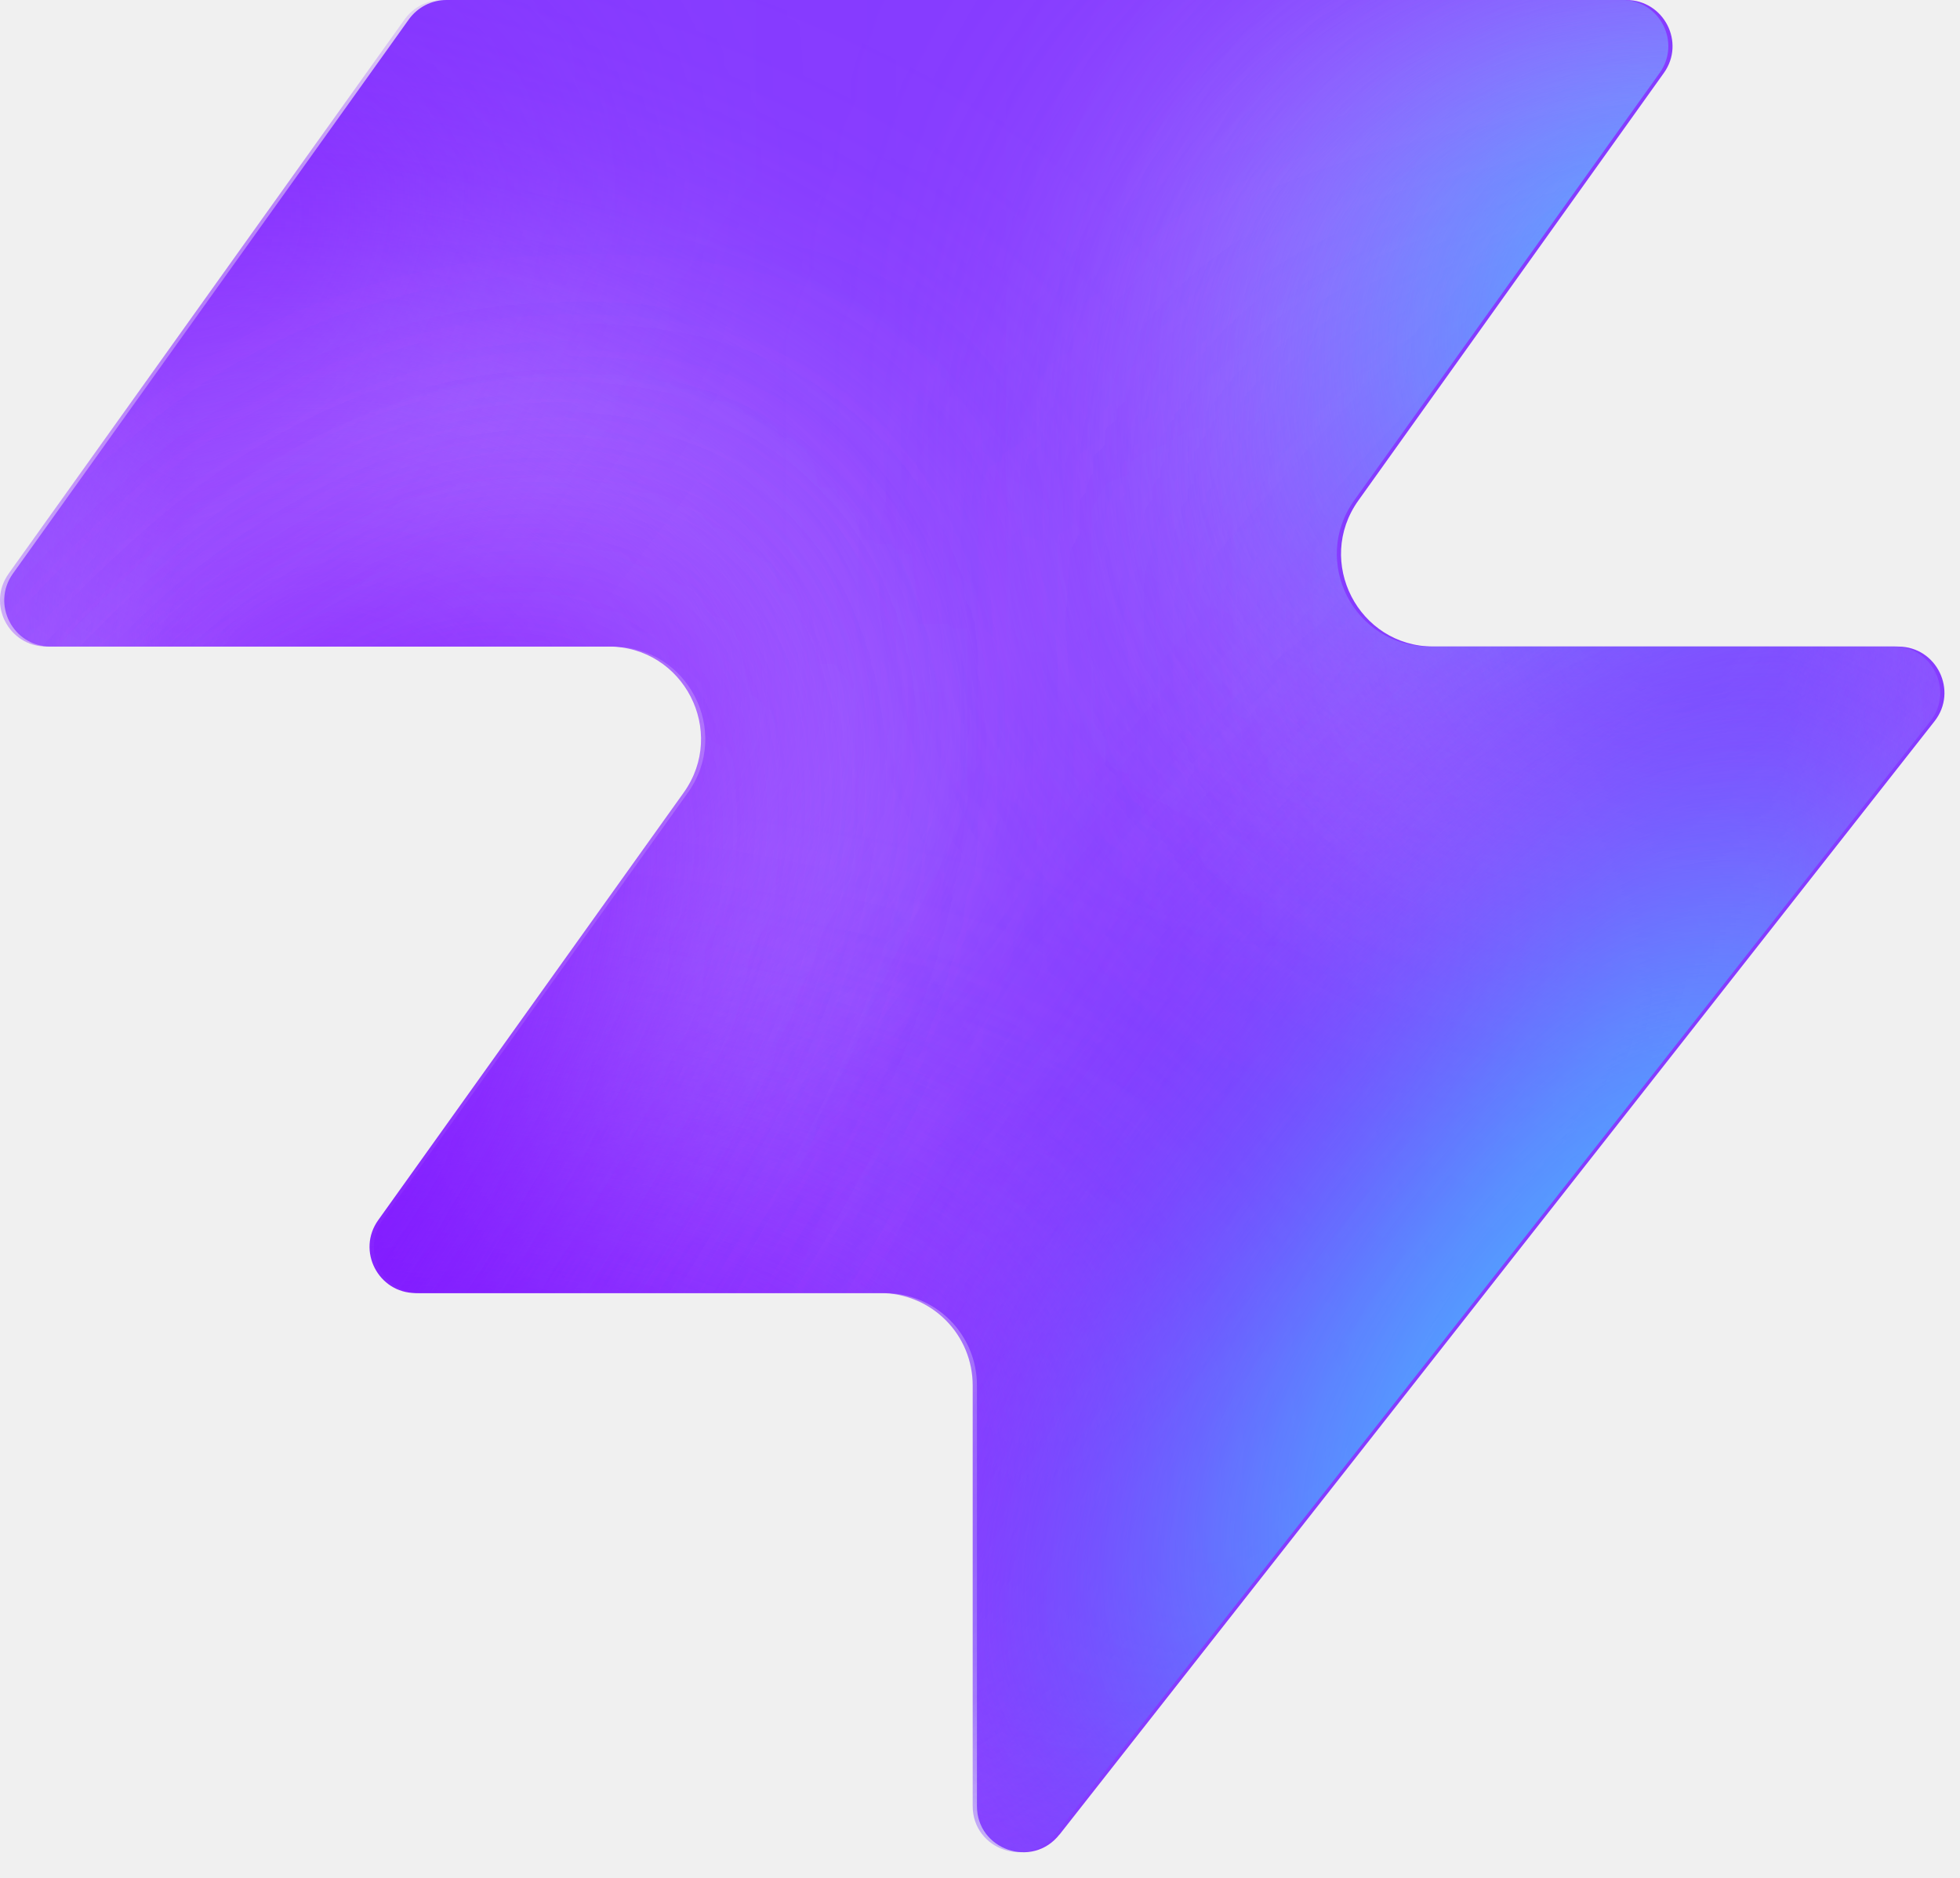
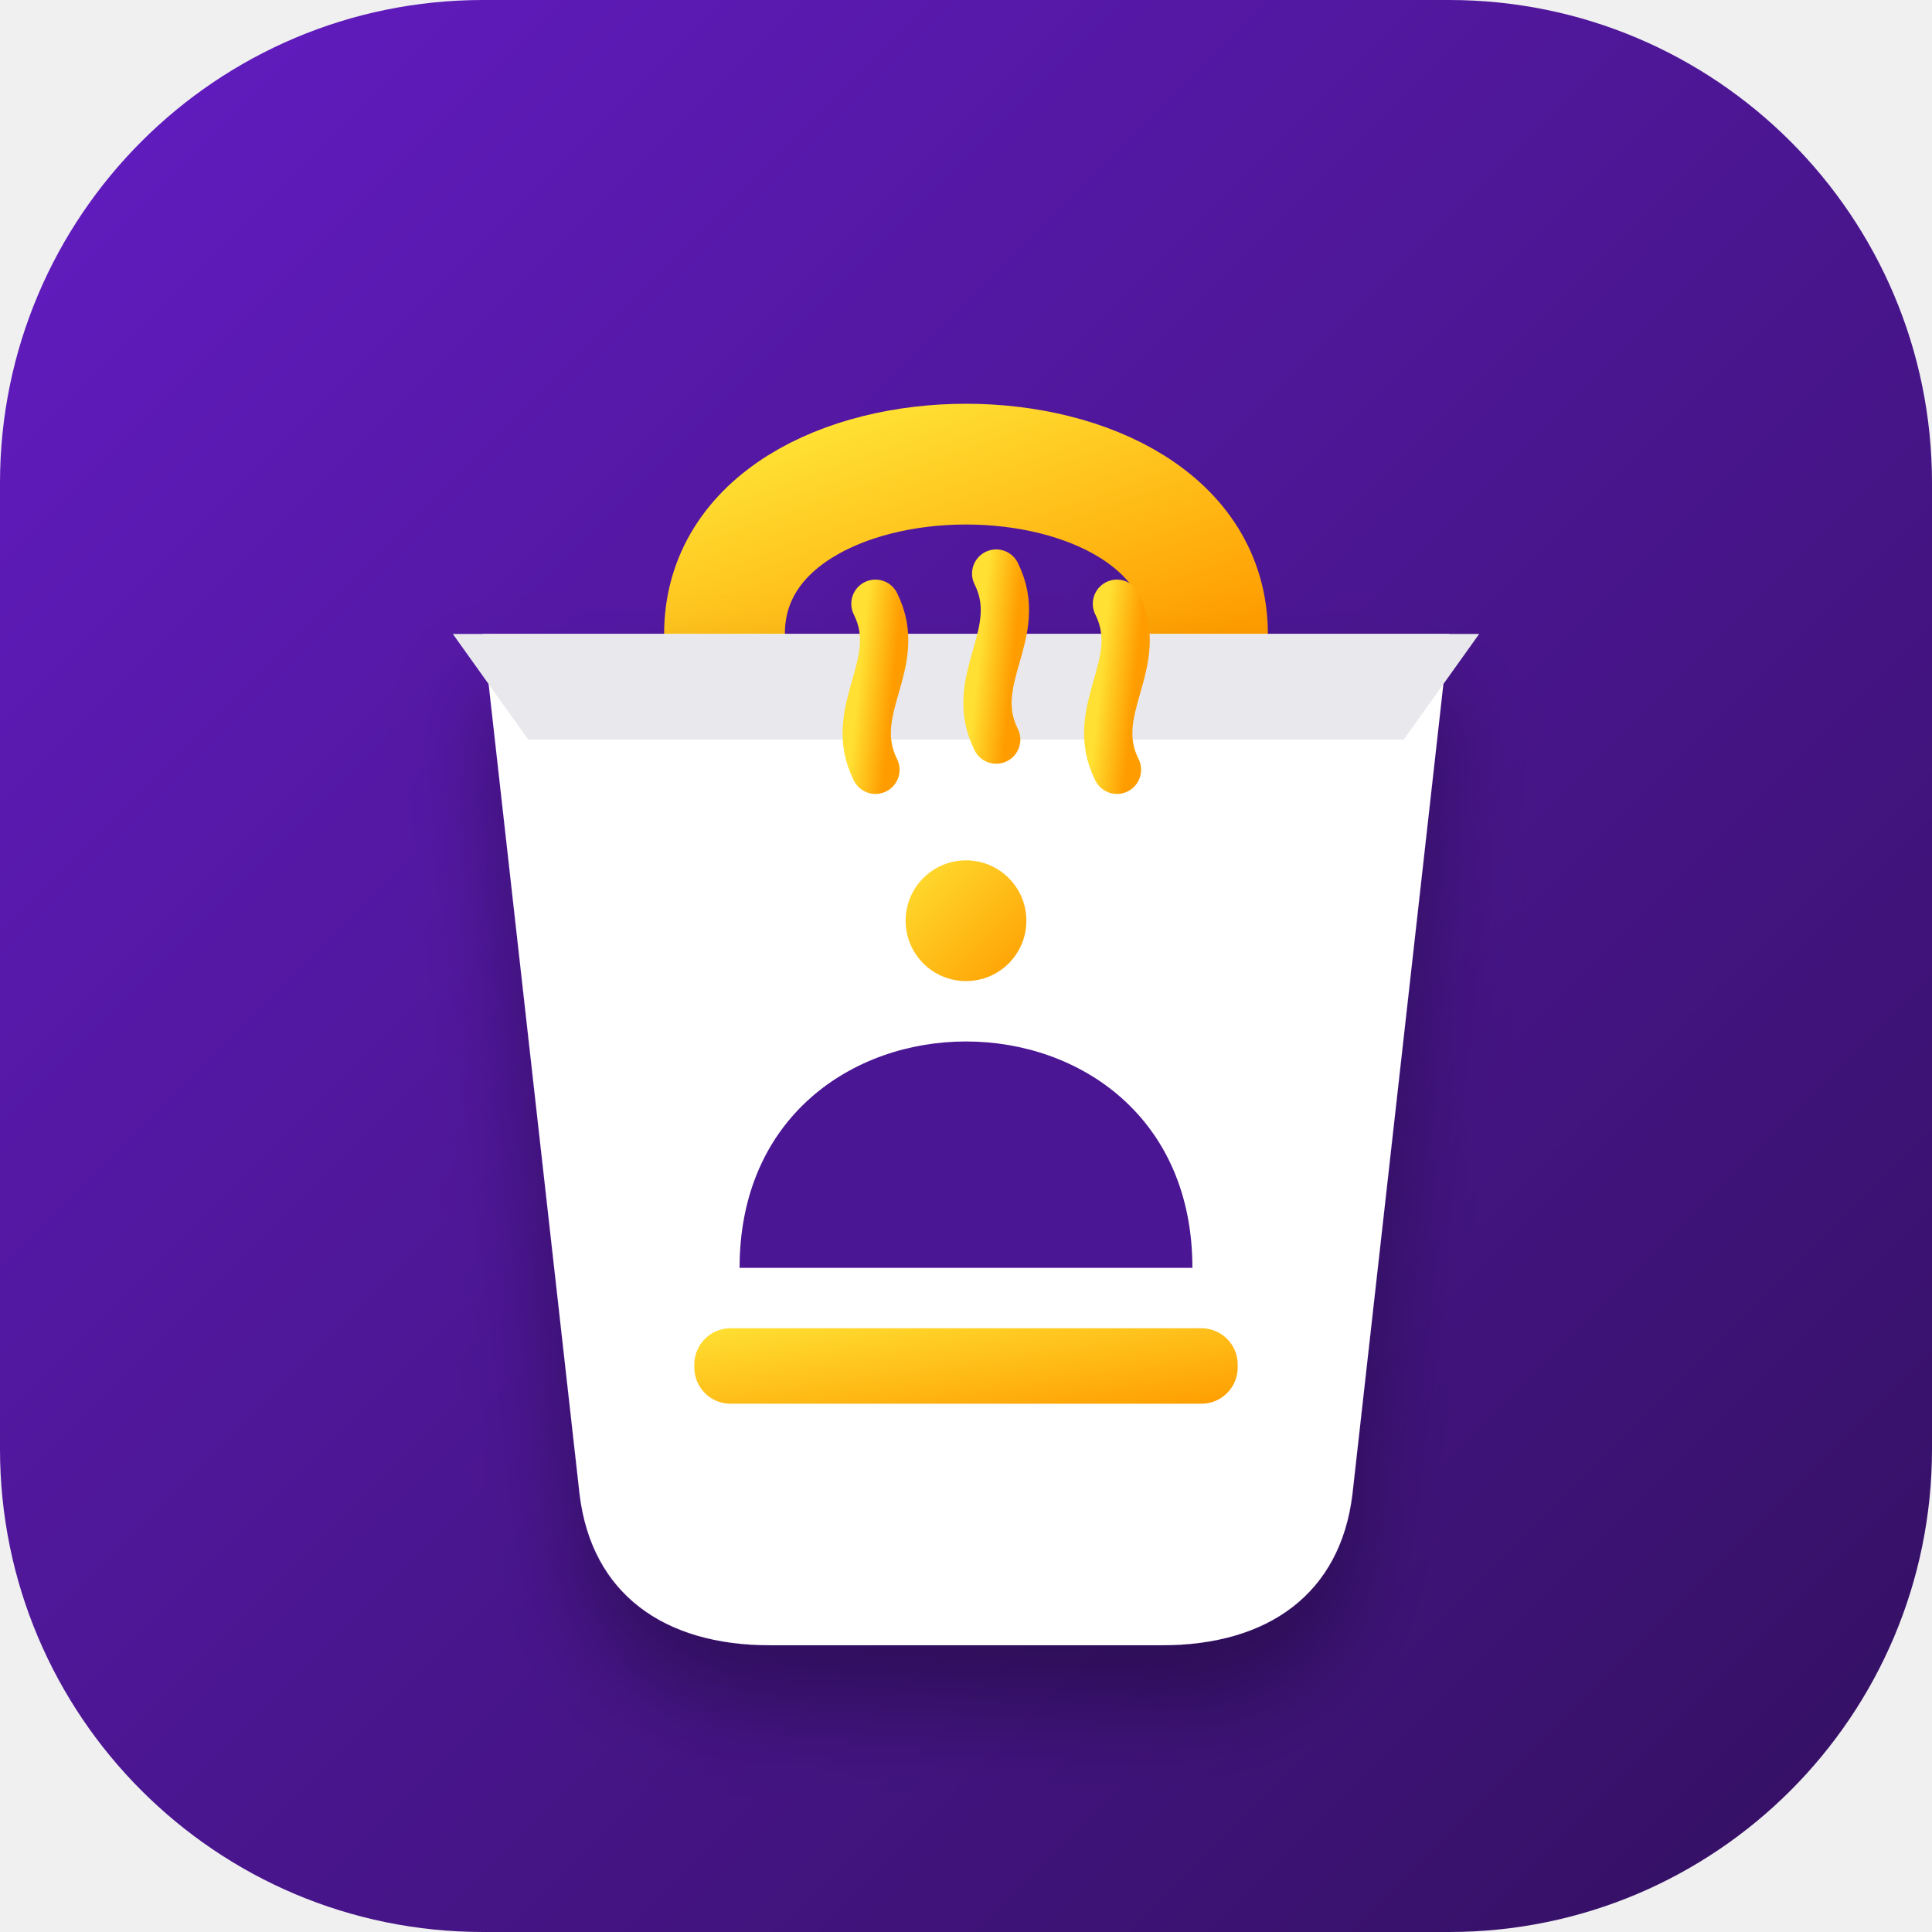
- <svg xmlns="http://www.w3.org/2000/svg" width="48" height="46" fill="none" viewBox="0 0 48 46">
-   <path fill="#863bff" d="M25.946 44.938c-.664.845-2.021.375-2.021-.698V33.937a2.26 2.26 0 0 0-2.262-2.262H10.287c-.92 0-1.456-1.04-.92-1.788l7.48-10.471c1.07-1.497 0-3.578-1.842-3.578H1.237c-.92 0-1.456-1.04-.92-1.788L10.013.474c.214-.297.556-.474.92-.474h28.894c.92 0 1.456 1.04.92 1.788l-7.48 10.471c-1.07 1.498 0 3.579 1.842 3.579h11.377c.943 0 1.473 1.088.89 1.83L25.947 44.94z" style="fill:#863bff;fill:color(display-p3 .525 .23 1);fill-opacity:1" />
-   <mask id="a" width="48" height="46" x="0" y="0" maskUnits="userSpaceOnUse" style="mask-type:alpha">
-     <path fill="#000" d="M25.842 44.938c-.664.844-2.021.375-2.021-.698V33.937a2.26 2.26 0 0 0-2.262-2.262H10.183c-.92 0-1.456-1.04-.92-1.788l7.48-10.471c1.07-1.498 0-3.579-1.842-3.579H1.133c-.92 0-1.456-1.04-.92-1.787L9.91.473c.214-.297.556-.474.92-.474h28.894c.92 0 1.456 1.04.92 1.788l-7.48 10.471c-1.07 1.498 0 3.578 1.842 3.578h11.377c.943 0 1.473 1.088.89 1.832L25.843 44.94z" style="fill:#000;fill-opacity:1" />
-   </mask>
-   <g mask="url(#a)">
-     <g filter="url(#b)">
-       <ellipse cx="5.508" cy="14.704" fill="#ede6ff" rx="5.508" ry="14.704" style="fill:#ede6ff;fill:color(display-p3 .927 .903 1);fill-opacity:1" transform="matrix(.00324 1 1 -.00324 -4.47 31.516)" />
-     </g>
-     <g filter="url(#c)">
-       <ellipse cx="10.399" cy="29.851" fill="#ede6ff" rx="10.399" ry="29.851" style="fill:#ede6ff;fill:color(display-p3 .927 .903 1);fill-opacity:1" transform="matrix(.00324 1 1 -.00324 -39.328 7.883)" />
-     </g>
-     <g filter="url(#d)">
-       <ellipse cx="5.508" cy="30.487" fill="#7e14ff" rx="5.508" ry="30.487" style="fill:#7e14ff;fill:color(display-p3 .492 .077 1);fill-opacity:1" transform="rotate(89.814 -25.913 -14.639)scale(1 -1)" />
-     </g>
-     <g filter="url(#e)">
-       <ellipse cx="5.508" cy="30.599" fill="#7e14ff" rx="5.508" ry="30.599" style="fill:#7e14ff;fill:color(display-p3 .492 .077 1);fill-opacity:1" transform="rotate(89.814 -32.644 -3.334)scale(1 -1)" />
-     </g>
-     <g filter="url(#f)">
-       <ellipse cx="5.508" cy="30.599" fill="#7e14ff" rx="5.508" ry="30.599" style="fill:#7e14ff;fill:color(display-p3 .492 .077 1);fill-opacity:1" transform="matrix(.00324 1 1 -.00324 -34.34 30.47)" />
-     </g>
-     <g filter="url(#g)">
-       <ellipse cx="14.072" cy="22.078" fill="#ede6ff" rx="14.072" ry="22.078" style="fill:#ede6ff;fill:color(display-p3 .927 .903 1);fill-opacity:1" transform="rotate(93.35 24.506 48.493)scale(-1 1)" />
-     </g>
-     <g filter="url(#h)">
-       <ellipse cx="3.47" cy="21.501" fill="#7e14ff" rx="3.47" ry="21.501" style="fill:#7e14ff;fill:color(display-p3 .492 .077 1);fill-opacity:1" transform="rotate(89.009 28.708 47.59)scale(-1 1)" />
-     </g>
-     <g filter="url(#i)">
-       <ellipse cx="3.47" cy="21.501" fill="#7e14ff" rx="3.47" ry="21.501" style="fill:#7e14ff;fill:color(display-p3 .492 .077 1);fill-opacity:1" transform="rotate(89.009 28.708 47.59)scale(-1 1)" />
-     </g>
-     <g filter="url(#j)">
-       <ellipse cx=".387" cy="8.972" fill="#7e14ff" rx="4.407" ry="29.108" style="fill:#7e14ff;fill:color(display-p3 .492 .077 1);fill-opacity:1" transform="rotate(39.51 .387 8.972)" />
-     </g>
-     <g filter="url(#k)">
-       <ellipse cx="47.523" cy="-6.092" fill="#7e14ff" rx="4.407" ry="29.108" style="fill:#7e14ff;fill:color(display-p3 .492 .077 1);fill-opacity:1" transform="rotate(37.892 47.523 -6.092)" />
-     </g>
-     <g filter="url(#l)">
-       <ellipse cx="41.412" cy="6.333" fill="#47bfff" rx="5.971" ry="9.665" style="fill:#47bfff;fill:color(display-p3 .28 .748 1);fill-opacity:1" transform="rotate(37.892 41.412 6.333)" />
-     </g>
-     <g filter="url(#m)">
-       <ellipse cx="-1.879" cy="38.332" fill="#7e14ff" rx="4.407" ry="29.108" style="fill:#7e14ff;fill:color(display-p3 .492 .077 1);fill-opacity:1" transform="rotate(37.892 -1.88 38.332)" />
-     </g>
-     <g filter="url(#n)">
-       <ellipse cx="-1.879" cy="38.332" fill="#7e14ff" rx="4.407" ry="29.108" style="fill:#7e14ff;fill:color(display-p3 .492 .077 1);fill-opacity:1" transform="rotate(37.892 -1.88 38.332)" />
-     </g>
-     <g filter="url(#o)">
-       <ellipse cx="35.651" cy="29.907" fill="#7e14ff" rx="4.407" ry="29.108" style="fill:#7e14ff;fill:color(display-p3 .492 .077 1);fill-opacity:1" transform="rotate(37.892 35.651 29.907)" />
-     </g>
-     <g filter="url(#p)">
-       <ellipse cx="38.418" cy="32.4" fill="#47bfff" rx="5.971" ry="15.297" style="fill:#47bfff;fill:color(display-p3 .28 .748 1);fill-opacity:1" transform="rotate(37.892 38.418 32.4)" />
-     </g>
-   </g>
+ <svg xmlns="http://www.w3.org/2000/svg" viewBox="0 0 64 64" width="64" height="64">
  <defs>
-     <filter id="b" width="60.045" height="41.654" x="-19.77" y="16.149" color-interpolation-filters="sRGB" filterUnits="userSpaceOnUse">
-       <feFlood flood-opacity="0" result="BackgroundImageFix" />
-       <feBlend in="SourceGraphic" in2="BackgroundImageFix" result="shape" />
-       <feGaussianBlur result="effect1_foregroundBlur_2002_17158" stdDeviation="7.659" />
-     </filter>
-     <filter id="c" width="90.34" height="51.437" x="-54.613" y="-7.533" color-interpolation-filters="sRGB" filterUnits="userSpaceOnUse">
-       <feFlood flood-opacity="0" result="BackgroundImageFix" />
-       <feBlend in="SourceGraphic" in2="BackgroundImageFix" result="shape" />
-       <feGaussianBlur result="effect1_foregroundBlur_2002_17158" stdDeviation="7.659" />
-     </filter>
-     <filter id="d" width="79.355" height="29.4" x="-49.64" y="2.03" color-interpolation-filters="sRGB" filterUnits="userSpaceOnUse">
-       <feFlood flood-opacity="0" result="BackgroundImageFix" />
-       <feBlend in="SourceGraphic" in2="BackgroundImageFix" result="shape" />
-       <feGaussianBlur result="effect1_foregroundBlur_2002_17158" stdDeviation="4.596" />
-     </filter>
-     <filter id="e" width="79.579" height="29.4" x="-45.045" y="20.029" color-interpolation-filters="sRGB" filterUnits="userSpaceOnUse">
-       <feFlood flood-opacity="0" result="BackgroundImageFix" />
-       <feBlend in="SourceGraphic" in2="BackgroundImageFix" result="shape" />
-       <feGaussianBlur result="effect1_foregroundBlur_2002_17158" stdDeviation="4.596" />
-     </filter>
-     <filter id="f" width="79.579" height="29.4" x="-43.513" y="21.178" color-interpolation-filters="sRGB" filterUnits="userSpaceOnUse">
-       <feFlood flood-opacity="0" result="BackgroundImageFix" />
-       <feBlend in="SourceGraphic" in2="BackgroundImageFix" result="shape" />
-       <feGaussianBlur result="effect1_foregroundBlur_2002_17158" stdDeviation="4.596" />
-     </filter>
-     <filter id="g" width="74.749" height="58.852" x="15.756" y="-17.901" color-interpolation-filters="sRGB" filterUnits="userSpaceOnUse">
-       <feFlood flood-opacity="0" result="BackgroundImageFix" />
-       <feBlend in="SourceGraphic" in2="BackgroundImageFix" result="shape" />
-       <feGaussianBlur result="effect1_foregroundBlur_2002_17158" stdDeviation="7.659" />
-     </filter>
-     <filter id="h" width="61.377" height="25.362" x="23.548" y="2.284" color-interpolation-filters="sRGB" filterUnits="userSpaceOnUse">
-       <feFlood flood-opacity="0" result="BackgroundImageFix" />
-       <feBlend in="SourceGraphic" in2="BackgroundImageFix" result="shape" />
-       <feGaussianBlur result="effect1_foregroundBlur_2002_17158" stdDeviation="4.596" />
-     </filter>
-     <filter id="i" width="61.377" height="25.362" x="23.548" y="2.284" color-interpolation-filters="sRGB" filterUnits="userSpaceOnUse">
-       <feFlood flood-opacity="0" result="BackgroundImageFix" />
-       <feBlend in="SourceGraphic" in2="BackgroundImageFix" result="shape" />
-       <feGaussianBlur result="effect1_foregroundBlur_2002_17158" stdDeviation="4.596" />
-     </filter>
-     <filter id="j" width="56.045" height="63.649" x="-27.636" y="-22.853" color-interpolation-filters="sRGB" filterUnits="userSpaceOnUse">
-       <feFlood flood-opacity="0" result="BackgroundImageFix" />
-       <feBlend in="SourceGraphic" in2="BackgroundImageFix" result="shape" />
-       <feGaussianBlur result="effect1_foregroundBlur_2002_17158" stdDeviation="4.596" />
-     </filter>
-     <filter id="k" width="54.814" height="64.646" x="20.116" y="-38.415" color-interpolation-filters="sRGB" filterUnits="userSpaceOnUse">
-       <feFlood flood-opacity="0" result="BackgroundImageFix" />
-       <feBlend in="SourceGraphic" in2="BackgroundImageFix" result="shape" />
-       <feGaussianBlur result="effect1_foregroundBlur_2002_17158" stdDeviation="4.596" />
-     </filter>
-     <filter id="l" width="33.541" height="35.313" x="24.641" y="-11.323" color-interpolation-filters="sRGB" filterUnits="userSpaceOnUse">
-       <feFlood flood-opacity="0" result="BackgroundImageFix" />
-       <feBlend in="SourceGraphic" in2="BackgroundImageFix" result="shape" />
-       <feGaussianBlur result="effect1_foregroundBlur_2002_17158" stdDeviation="4.596" />
-     </filter>
-     <filter id="m" width="54.814" height="64.646" x="-29.286" y="6.009" color-interpolation-filters="sRGB" filterUnits="userSpaceOnUse">
-       <feFlood flood-opacity="0" result="BackgroundImageFix" />
-       <feBlend in="SourceGraphic" in2="BackgroundImageFix" result="shape" />
-       <feGaussianBlur result="effect1_foregroundBlur_2002_17158" stdDeviation="4.596" />
-     </filter>
-     <filter id="n" width="54.814" height="64.646" x="-29.286" y="6.009" color-interpolation-filters="sRGB" filterUnits="userSpaceOnUse">
-       <feFlood flood-opacity="0" result="BackgroundImageFix" />
-       <feBlend in="SourceGraphic" in2="BackgroundImageFix" result="shape" />
-       <feGaussianBlur result="effect1_foregroundBlur_2002_17158" stdDeviation="4.596" />
-     </filter>
-     <filter id="o" width="54.814" height="64.646" x="8.244" y="-2.416" color-interpolation-filters="sRGB" filterUnits="userSpaceOnUse">
-       <feFlood flood-opacity="0" result="BackgroundImageFix" />
-       <feBlend in="SourceGraphic" in2="BackgroundImageFix" result="shape" />
-       <feGaussianBlur result="effect1_foregroundBlur_2002_17158" stdDeviation="4.596" />
-     </filter>
-     <filter id="p" width="39.409" height="43.623" x="18.713" y="10.588" color-interpolation-filters="sRGB" filterUnits="userSpaceOnUse">
-       <feFlood flood-opacity="0" result="BackgroundImageFix" />
-       <feBlend in="SourceGraphic" in2="BackgroundImageFix" result="shape" />
-       <feGaussianBlur result="effect1_foregroundBlur_2002_17158" stdDeviation="4.596" />
+     <linearGradient id="frBg" x1="0%" y1="0%" x2="100%" y2="100%">
+       <stop offset="0%" stop-color="#641cc4" />
+       <stop offset="100%" stop-color="#32105f" />
+     </linearGradient>
+     <linearGradient id="frYellow" x1="0%" y1="0%" x2="100%" y2="100%">
+       <stop offset="0%" stop-color="#ffe033" />
+       <stop offset="100%" stop-color="#ff9d00" />
+     </linearGradient>
+     <filter id="frShadow" x="-10%" y="-10%" width="120%" height="125%">
+       <feDropShadow dx="0" dy="2" stdDeviation="1.5" flood-color="#000000" flood-opacity="0.3" />
    </filter>
  </defs>
+   <rect width="64" height="64" rx="16" fill="url(#frBg)" />
+   <path d="M24 21 C24 13.5, 40 13.5, 40 21" fill="none" stroke="url(#frYellow)" stroke-width="4" stroke-linecap="round" />
+   <path d="M16 21 L19.2 49.5 C19.6 52.8 22 54.5 25.5 54.5 H38.5 C42 54.5 44.4 52.8 44.8 49.5 L48 21 Z" fill="#ffffff" filter="url(#frShadow)" />
+   <path d="M15 21 L49 21 L46.5 24.5 L17.5 24.5 Z" fill="#e8e8ed" />
+   <rect x="23" y="44" width="18" height="2.5" rx="1.2" fill="url(#frYellow)" />
+   <path d="M24.5 42 C24.5 32, 39.5 32, 39.5 42 Z" fill="#4b1694" />
+   <circle cx="32" cy="30.5" r="2" fill="url(#frYellow)" />
+   <path d="M29 25.5 C28 23.5, 30 22, 29 20" stroke="url(#frYellow)" stroke-width="1.6" stroke-linecap="round" fill="none" />
+   <path d="M33 24.5 C32 22.5, 34 21, 33 19" stroke="url(#frYellow)" stroke-width="1.6" stroke-linecap="round" fill="none" />
+   <path d="M37 25.5 C36 23.5, 38 22, 37 20" stroke="url(#frYellow)" stroke-width="1.6" stroke-linecap="round" fill="none" />
</svg>
